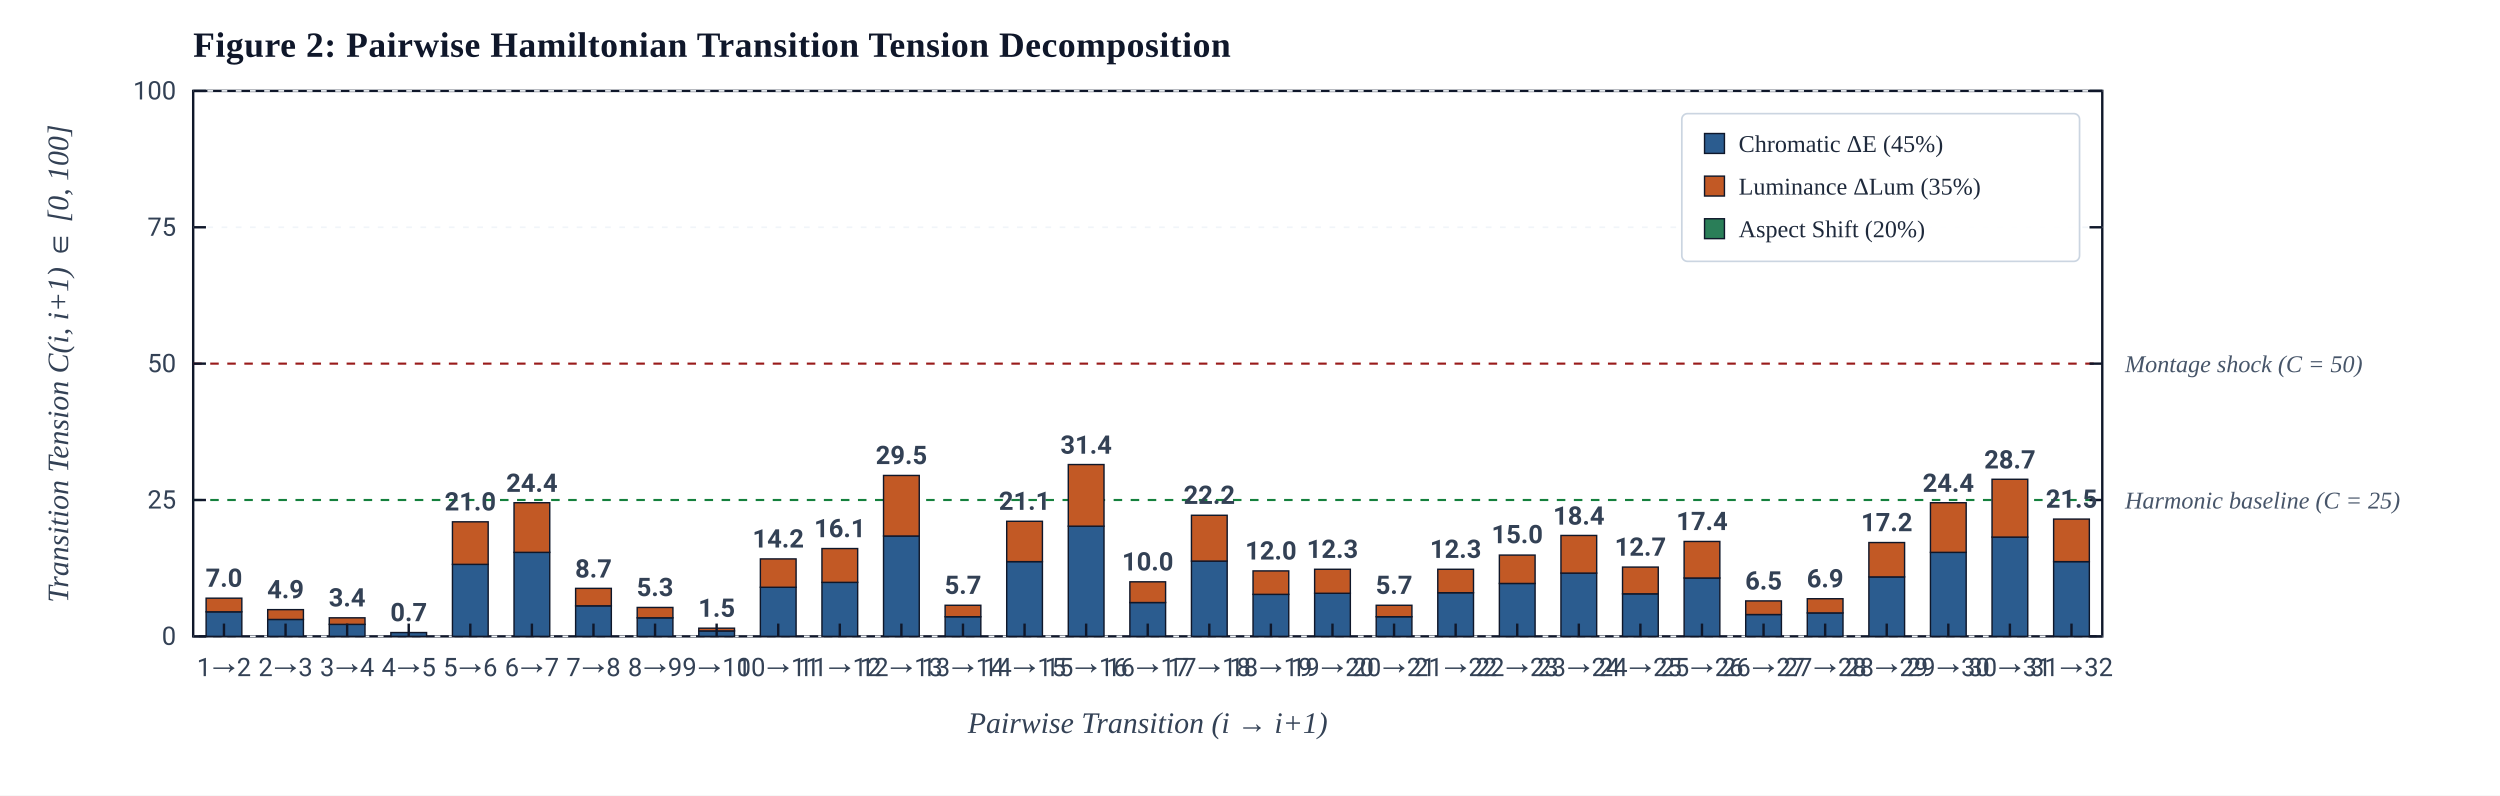
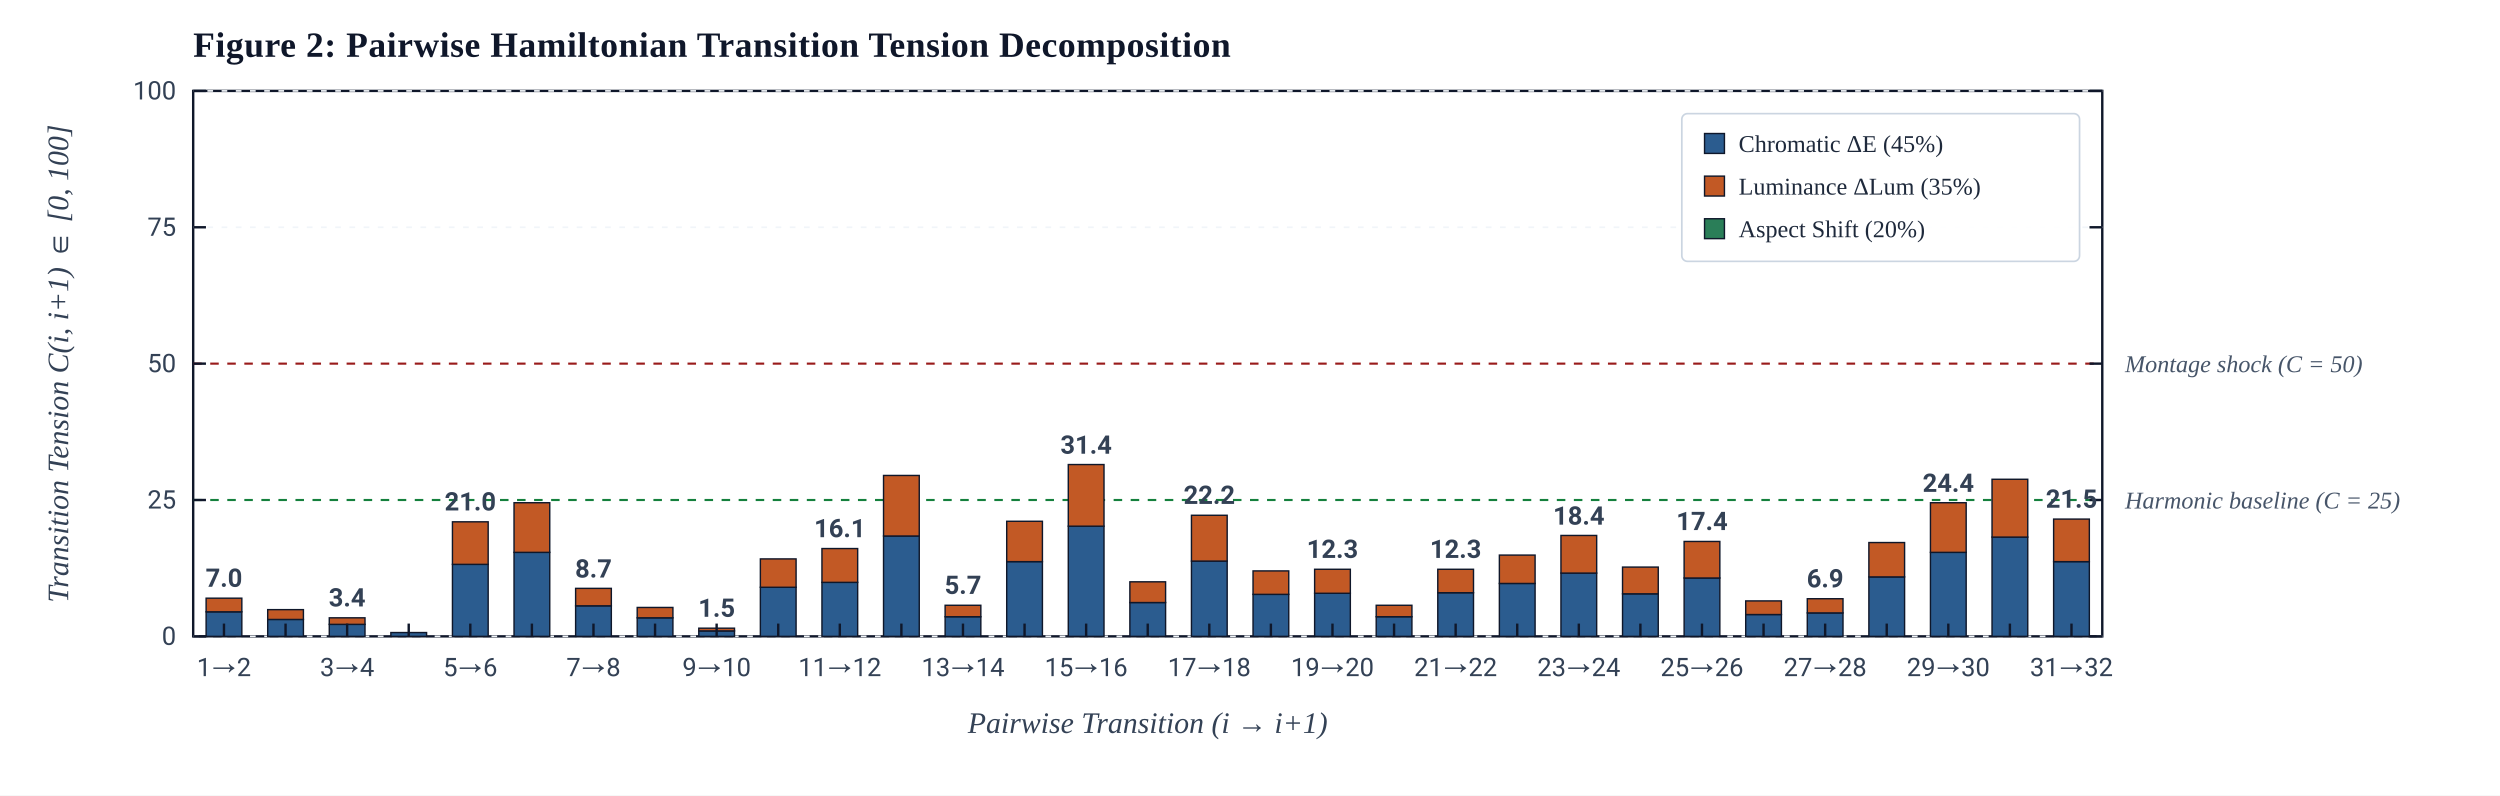
<svg xmlns="http://www.w3.org/2000/svg" viewBox="0 0 880 280" width="100%" height="100%">
  <style>
    .paper-bg { fill: #ffffff; }
    .spine-box { fill: #ffffff; stroke: #0f172a; stroke-width: 0.85; }
    .academic-grid { stroke: #f1f5f9; stroke-width: 0.6; stroke-dasharray: 2 3; }
    .tick-line { stroke: #0f172a; stroke-width: 0.85; }
    .fig-heading { fill: #0f172a; font-family: "Times New Roman", Times, "Nimbus Roman No9 L", "Liberation Serif", serif; font-size: 12.5px; font-weight: bold; letter-spacing: 0.2px; }
    .axis-title { fill: #334155; font-family: "Times New Roman", Times, "Nimbus Roman No9 L", "Liberation Serif", serif; font-size: 10.5px; font-style: italic; }
    .tick-label { fill: #334155; font-family: -apple-system, BlinkMacSystemFont, "Segoe UI", Roboto, Helvetica, Arial, sans-serif; font-size: 9px; font-variant-numeric: tabular-nums; }
    .threshold-label { fill: #475569; font-family: "Times New Roman", Times, "Nimbus Roman No9 L", "Liberation Serif", serif; font-size: 8.5px; font-style: italic; }
    .legend-text { fill: #1e293b; font-family: "Times New Roman", Times, "Nimbus Roman No9 L", "Liberation Serif", serif; font-size: 8.5px; }
  </style>
  <rect width="880" height="280" class="paper-bg" />
  <text x="68" y="20" class="fig-heading">Figure 2: Pairwise Hamiltonian Transition Tension Decomposition</text>
  <rect x="68" y="32" width="672" height="192" class="spine-box" />
  <text transform="translate(24, 128) rotate(-90)" class="axis-title" text-anchor="middle">Transition Tension C(i, i+1) ∈ [0, 100]</text>
  <line x1="68" y1="32" x2="740" y2="32" class="academic-grid" />
  <line x1="68" y1="32" x2="72.5" y2="32" class="tick-line" />
  <line x1="735.5" y1="32" x2="740" y2="32" class="tick-line" />
  <text x="62" y="35" class="tick-label" text-anchor="end">100</text>
  <line x1="68" y1="80" x2="740" y2="80" class="academic-grid" />
  <line x1="68" y1="80" x2="72.5" y2="80" class="tick-line" />
  <line x1="735.5" y1="80" x2="740" y2="80" class="tick-line" />
  <text x="62" y="83" class="tick-label" text-anchor="end">75</text>
  <line x1="68" y1="128" x2="740" y2="128" stroke="#991b1b" stroke-width="0.75" stroke-dasharray="3 3" />
  <text x="748" y="131" class="threshold-label" fill="#991b1b" text-anchor="start">Montage shock (C = 50)</text>
  <line x1="68" y1="128" x2="72.5" y2="128" class="tick-line" />
  <line x1="735.5" y1="128" x2="740" y2="128" class="tick-line" />
  <text x="62" y="131" class="tick-label" text-anchor="end">50</text>
  <line x1="68" y1="176" x2="740" y2="176" stroke="#15803d" stroke-width="0.75" stroke-dasharray="3 3" />
  <text x="748" y="179" class="threshold-label" fill="#15803d" text-anchor="start">Harmonic baseline (C = 25)</text>
  <line x1="68" y1="176" x2="72.5" y2="176" class="tick-line" />
  <line x1="735.5" y1="176" x2="740" y2="176" class="tick-line" />
  <text x="62" y="179" class="tick-label" text-anchor="end">25</text>
  <line x1="68" y1="224" x2="740" y2="224" class="academic-grid" />
  <line x1="68" y1="224" x2="72.5" y2="224" class="tick-line" />
  <line x1="735.5" y1="224" x2="740" y2="224" class="tick-line" />
  <text x="62" y="227" class="tick-label" text-anchor="end">0</text>
  <rect x="72.552" y="215.36" width="12.573" height="8.64" fill="#2b5c8f" stroke="#0f172a" stroke-width="0.5" />
  <rect x="72.552" y="210.56" width="12.573" height="4.8" fill="#c25925" stroke="#0f172a" stroke-width="0.5" />
  <text x="78.839" y="206.56" class="tick-label" font-weight="600" text-anchor="middle">7.0</text>
  <line x1="78.839" y1="219.5" x2="78.839" y2="224" class="tick-line" />
  <text x="78.839" y="238" class="tick-label" text-anchor="middle">1→2</text>
  <rect x="94.23" y="218.048" width="12.573" height="5.952" fill="#2b5c8f" stroke="#0f172a" stroke-width="0.5" />
  <rect x="94.23" y="214.592" width="12.573" height="3.456" fill="#c25925" stroke="#0f172a" stroke-width="0.5" />
-   <text x="100.516" y="210.592" class="tick-label" font-weight="600" text-anchor="middle">4.9</text>
  <line x1="100.516" y1="219.5" x2="100.516" y2="224" class="tick-line" />
-   <text x="100.516" y="238" class="tick-label" text-anchor="middle">2→3</text>
  <rect x="115.907" y="219.776" width="12.573" height="4.224" fill="#2b5c8f" stroke="#0f172a" stroke-width="0.5" />
  <rect x="115.907" y="217.472" width="12.573" height="2.304" fill="#c25925" stroke="#0f172a" stroke-width="0.5" />
  <text x="122.194" y="213.472" class="tick-label" font-weight="600" text-anchor="middle">3.4</text>
  <line x1="122.194" y1="219.5" x2="122.194" y2="224" class="tick-line" />
  <text x="122.194" y="238" class="tick-label" text-anchor="middle">3→4</text>
  <rect x="137.585" y="222.656" width="12.573" height="1.344" fill="#2b5c8f" stroke="#0f172a" stroke-width="0.5" />
-   <text x="143.871" y="218.656" class="tick-label" font-weight="600" text-anchor="middle">0.7</text>
  <line x1="143.871" y1="219.5" x2="143.871" y2="224" class="tick-line" />
-   <text x="143.871" y="238" class="tick-label" text-anchor="middle">4→5</text>
  <rect x="159.262" y="198.656" width="12.573" height="25.344" fill="#2b5c8f" stroke="#0f172a" stroke-width="0.5" />
  <rect x="159.262" y="183.68" width="12.573" height="14.976" fill="#c25925" stroke="#0f172a" stroke-width="0.5" />
  <text x="165.548" y="179.68" class="tick-label" font-weight="600" text-anchor="middle">21.0</text>
  <line x1="165.548" y1="219.5" x2="165.548" y2="224" class="tick-line" />
  <text x="165.548" y="238" class="tick-label" text-anchor="middle">5→6</text>
  <rect x="180.939" y="194.432" width="12.573" height="29.568" fill="#2b5c8f" stroke="#0f172a" stroke-width="0.5" />
  <rect x="180.939" y="176.96" width="12.573" height="17.472" fill="#c25925" stroke="#0f172a" stroke-width="0.5" />
-   <text x="187.226" y="173.152" class="tick-label" font-weight="600" text-anchor="middle">24.4</text>
  <line x1="187.226" y1="219.5" x2="187.226" y2="224" class="tick-line" />
-   <text x="187.226" y="238" class="tick-label" text-anchor="middle">6→7</text>
  <rect x="202.617" y="213.248" width="12.573" height="10.752" fill="#2b5c8f" stroke="#0f172a" stroke-width="0.5" />
  <rect x="202.617" y="207.104" width="12.573" height="6.144" fill="#c25925" stroke="#0f172a" stroke-width="0.5" />
  <text x="208.903" y="203.296" class="tick-label" font-weight="600" text-anchor="middle">8.7</text>
  <line x1="208.903" y1="219.5" x2="208.903" y2="224" class="tick-line" />
  <text x="208.903" y="238" class="tick-label" text-anchor="middle">7→8</text>
  <rect x="224.294" y="217.472" width="12.573" height="6.528" fill="#2b5c8f" stroke="#0f172a" stroke-width="0.5" />
  <rect x="224.294" y="213.824" width="12.573" height="3.648" fill="#c25925" stroke="#0f172a" stroke-width="0.5" />
-   <text x="230.581" y="209.824" class="tick-label" font-weight="600" text-anchor="middle">5.3</text>
  <line x1="230.581" y1="219.5" x2="230.581" y2="224" class="tick-line" />
-   <text x="230.581" y="238" class="tick-label" text-anchor="middle">8→9</text>
  <rect x="245.972" y="222.08" width="12.573" height="1.92" fill="#2b5c8f" stroke="#0f172a" stroke-width="0.5" />
  <rect x="245.972" y="221.12" width="12.573" height="0.96" fill="#c25925" stroke="#0f172a" stroke-width="0.5" />
  <text x="252.258" y="217.12" class="tick-label" font-weight="600" text-anchor="middle">1.5</text>
  <line x1="252.258" y1="219.5" x2="252.258" y2="224" class="tick-line" />
  <text x="252.258" y="238" class="tick-label" text-anchor="middle">9→10</text>
  <rect x="267.649" y="206.72" width="12.573" height="17.28" fill="#2b5c8f" stroke="#0f172a" stroke-width="0.5" />
  <rect x="267.649" y="196.736" width="12.573" height="9.984" fill="#c25925" stroke="#0f172a" stroke-width="0.5" />
-   <text x="273.935" y="192.736" class="tick-label" font-weight="600" text-anchor="middle">14.2</text>
  <line x1="273.935" y1="219.5" x2="273.935" y2="224" class="tick-line" />
-   <text x="273.935" y="238" class="tick-label" text-anchor="middle">10→11</text>
  <rect x="289.326" y="204.992" width="12.573" height="19.008" fill="#2b5c8f" stroke="#0f172a" stroke-width="0.5" />
  <rect x="289.326" y="193.088" width="12.573" height="11.904" fill="#c25925" stroke="#0f172a" stroke-width="0.5" />
  <text x="295.613" y="189.088" class="tick-label" font-weight="600" text-anchor="middle">16.1</text>
  <line x1="295.613" y1="219.5" x2="295.613" y2="224" class="tick-line" />
  <text x="295.613" y="238" class="tick-label" text-anchor="middle">11→12</text>
  <rect x="311.004" y="188.672" width="12.573" height="35.328" fill="#2b5c8f" stroke="#0f172a" stroke-width="0.5" />
  <rect x="311.004" y="167.36" width="12.573" height="21.312" fill="#c25925" stroke="#0f172a" stroke-width="0.5" />
-   <text x="317.29" y="163.36" class="tick-label" font-weight="600" text-anchor="middle">29.5</text>
  <line x1="317.29" y1="219.5" x2="317.29" y2="224" class="tick-line" />
-   <text x="317.29" y="238" class="tick-label" text-anchor="middle">12→13</text>
  <rect x="332.681" y="217.088" width="12.573" height="6.912" fill="#2b5c8f" stroke="#0f172a" stroke-width="0.5" />
  <rect x="332.681" y="213.056" width="12.573" height="4.032" fill="#c25925" stroke="#0f172a" stroke-width="0.5" />
  <text x="338.968" y="209.056" class="tick-label" font-weight="600" text-anchor="middle">5.7</text>
  <line x1="338.968" y1="219.5" x2="338.968" y2="224" class="tick-line" />
  <text x="338.968" y="238" class="tick-label" text-anchor="middle">13→14</text>
  <rect x="354.359" y="197.696" width="12.573" height="26.304" fill="#2b5c8f" stroke="#0f172a" stroke-width="0.5" />
  <rect x="354.359" y="183.488" width="12.573" height="14.208" fill="#c25925" stroke="#0f172a" stroke-width="0.5" />
-   <text x="360.645" y="179.488" class="tick-label" font-weight="600" text-anchor="middle">21.1</text>
  <line x1="360.645" y1="219.5" x2="360.645" y2="224" class="tick-line" />
-   <text x="360.645" y="238" class="tick-label" text-anchor="middle">14→15</text>
  <rect x="376.036" y="185.216" width="12.573" height="38.784" fill="#2b5c8f" stroke="#0f172a" stroke-width="0.5" />
  <rect x="376.036" y="163.52" width="12.573" height="21.696" fill="#c25925" stroke="#0f172a" stroke-width="0.5" />
  <text x="382.323" y="159.712" class="tick-label" font-weight="600" text-anchor="middle">31.4</text>
  <line x1="382.323" y1="219.5" x2="382.323" y2="224" class="tick-line" />
  <text x="382.323" y="238" class="tick-label" text-anchor="middle">15→16</text>
  <rect x="397.714" y="212.096" width="12.573" height="11.904" fill="#2b5c8f" stroke="#0f172a" stroke-width="0.5" />
  <rect x="397.714" y="204.8" width="12.573" height="7.296" fill="#c25925" stroke="#0f172a" stroke-width="0.5" />
-   <text x="404" y="200.8" class="tick-label" font-weight="600" text-anchor="middle">10.0</text>
  <line x1="404" y1="219.5" x2="404" y2="224" class="tick-line" />
-   <text x="404" y="238" class="tick-label" text-anchor="middle">16→17</text>
  <rect x="419.391" y="197.504" width="12.573" height="26.496" fill="#2b5c8f" stroke="#0f172a" stroke-width="0.5" />
  <rect x="419.391" y="181.376" width="12.573" height="16.128" fill="#c25925" stroke="#0f172a" stroke-width="0.5" />
  <text x="425.677" y="177.376" class="tick-label" font-weight="600" text-anchor="middle">22.2</text>
  <line x1="425.677" y1="219.5" x2="425.677" y2="224" class="tick-line" />
  <text x="425.677" y="238" class="tick-label" text-anchor="middle">17→18</text>
  <rect x="441.068" y="209.216" width="12.573" height="14.784" fill="#2b5c8f" stroke="#0f172a" stroke-width="0.5" />
  <rect x="441.068" y="200.96" width="12.573" height="8.256" fill="#c25925" stroke="#0f172a" stroke-width="0.5" />
-   <text x="447.355" y="196.96" class="tick-label" font-weight="600" text-anchor="middle">12.0</text>
  <line x1="447.355" y1="219.5" x2="447.355" y2="224" class="tick-line" />
-   <text x="447.355" y="238" class="tick-label" text-anchor="middle">18→19</text>
  <rect x="462.746" y="208.832" width="12.573" height="15.168" fill="#2b5c8f" stroke="#0f172a" stroke-width="0.5" />
  <rect x="462.746" y="200.384" width="12.573" height="8.448" fill="#c25925" stroke="#0f172a" stroke-width="0.5" />
  <text x="469.032" y="196.384" class="tick-label" font-weight="600" text-anchor="middle">12.3</text>
  <line x1="469.032" y1="219.5" x2="469.032" y2="224" class="tick-line" />
  <text x="469.032" y="238" class="tick-label" text-anchor="middle">19→20</text>
  <rect x="484.423" y="217.088" width="12.573" height="6.912" fill="#2b5c8f" stroke="#0f172a" stroke-width="0.5" />
  <rect x="484.423" y="213.056" width="12.573" height="4.032" fill="#c25925" stroke="#0f172a" stroke-width="0.5" />
-   <text x="490.71" y="209.056" class="tick-label" font-weight="600" text-anchor="middle">5.7</text>
  <line x1="490.71" y1="219.5" x2="490.71" y2="224" class="tick-line" />
-   <text x="490.71" y="238" class="tick-label" text-anchor="middle">20→21</text>
  <rect x="506.101" y="208.64" width="12.573" height="15.36" fill="#2b5c8f" stroke="#0f172a" stroke-width="0.5" />
  <rect x="506.101" y="200.384" width="12.573" height="8.256" fill="#c25925" stroke="#0f172a" stroke-width="0.5" />
  <text x="512.387" y="196.384" class="tick-label" font-weight="600" text-anchor="middle">12.3</text>
  <line x1="512.387" y1="219.5" x2="512.387" y2="224" class="tick-line" />
  <text x="512.387" y="238" class="tick-label" text-anchor="middle">21→22</text>
  <rect x="527.778" y="205.376" width="12.573" height="18.624" fill="#2b5c8f" stroke="#0f172a" stroke-width="0.5" />
  <rect x="527.778" y="195.392" width="12.573" height="9.984" fill="#c25925" stroke="#0f172a" stroke-width="0.5" />
-   <text x="534.065" y="191.2" class="tick-label" font-weight="600" text-anchor="middle">15.0</text>
  <line x1="534.065" y1="219.5" x2="534.065" y2="224" class="tick-line" />
-   <text x="534.065" y="238" class="tick-label" text-anchor="middle">22→23</text>
  <rect x="549.455" y="201.728" width="12.573" height="22.272" fill="#2b5c8f" stroke="#0f172a" stroke-width="0.5" />
  <rect x="549.455" y="188.48" width="12.573" height="13.248" fill="#c25925" stroke="#0f172a" stroke-width="0.5" />
  <text x="555.742" y="184.672" class="tick-label" font-weight="600" text-anchor="middle">18.4</text>
  <line x1="555.742" y1="219.5" x2="555.742" y2="224" class="tick-line" />
  <text x="555.742" y="238" class="tick-label" text-anchor="middle">23→24</text>
  <rect x="571.133" y="209.024" width="12.573" height="14.976" fill="#2b5c8f" stroke="#0f172a" stroke-width="0.5" />
  <rect x="571.133" y="199.616" width="12.573" height="9.408" fill="#c25925" stroke="#0f172a" stroke-width="0.5" />
-   <text x="577.419" y="195.616" class="tick-label" font-weight="600" text-anchor="middle">12.7</text>
  <line x1="577.419" y1="219.5" x2="577.419" y2="224" class="tick-line" />
-   <text x="577.419" y="238" class="tick-label" text-anchor="middle">24→25</text>
  <rect x="592.81" y="203.456" width="12.573" height="20.544" fill="#2b5c8f" stroke="#0f172a" stroke-width="0.5" />
  <rect x="592.81" y="190.592" width="12.573" height="12.864" fill="#c25925" stroke="#0f172a" stroke-width="0.5" />
  <text x="599.097" y="186.592" class="tick-label" font-weight="600" text-anchor="middle">17.4</text>
  <line x1="599.097" y1="219.5" x2="599.097" y2="224" class="tick-line" />
  <text x="599.097" y="238" class="tick-label" text-anchor="middle">25→26</text>
  <rect x="614.488" y="216.32" width="12.573" height="7.68" fill="#2b5c8f" stroke="#0f172a" stroke-width="0.5" />
  <rect x="614.488" y="211.52" width="12.573" height="4.8" fill="#c25925" stroke="#0f172a" stroke-width="0.5" />
-   <text x="620.774" y="207.52" class="tick-label" font-weight="600" text-anchor="middle">6.5</text>
  <line x1="620.774" y1="219.5" x2="620.774" y2="224" class="tick-line" />
-   <text x="620.774" y="238" class="tick-label" text-anchor="middle">26→27</text>
  <rect x="636.165" y="215.744" width="12.573" height="8.256" fill="#2b5c8f" stroke="#0f172a" stroke-width="0.5" />
  <rect x="636.165" y="210.752" width="12.573" height="4.992" fill="#c25925" stroke="#0f172a" stroke-width="0.5" />
  <text x="642.452" y="206.752" class="tick-label" font-weight="600" text-anchor="middle">6.9</text>
  <line x1="642.452" y1="219.5" x2="642.452" y2="224" class="tick-line" />
  <text x="642.452" y="238" class="tick-label" text-anchor="middle">27→28</text>
  <rect x="657.843" y="203.072" width="12.573" height="20.928" fill="#2b5c8f" stroke="#0f172a" stroke-width="0.5" />
  <rect x="657.843" y="190.976" width="12.573" height="12.096" fill="#c25925" stroke="#0f172a" stroke-width="0.5" />
-   <text x="664.129" y="186.976" class="tick-label" font-weight="600" text-anchor="middle">17.2</text>
  <line x1="664.129" y1="219.5" x2="664.129" y2="224" class="tick-line" />
-   <text x="664.129" y="238" class="tick-label" text-anchor="middle">28→29</text>
  <rect x="679.52" y="194.432" width="12.573" height="29.568" fill="#2b5c8f" stroke="#0f172a" stroke-width="0.5" />
  <rect x="679.52" y="176.96" width="12.573" height="17.472" fill="#c25925" stroke="#0f172a" stroke-width="0.5" />
  <text x="685.806" y="173.152" class="tick-label" font-weight="600" text-anchor="middle">24.4</text>
  <line x1="685.806" y1="219.5" x2="685.806" y2="224" class="tick-line" />
  <text x="685.806" y="238" class="tick-label" text-anchor="middle">29→30</text>
  <rect x="701.197" y="189.056" width="12.573" height="34.944" fill="#2b5c8f" stroke="#0f172a" stroke-width="0.5" />
  <rect x="701.197" y="168.704" width="12.573" height="20.352" fill="#c25925" stroke="#0f172a" stroke-width="0.5" />
-   <text x="707.484" y="164.896" class="tick-label" font-weight="600" text-anchor="middle">28.7</text>
  <line x1="707.484" y1="219.5" x2="707.484" y2="224" class="tick-line" />
-   <text x="707.484" y="238" class="tick-label" text-anchor="middle">30→31</text>
  <rect x="722.875" y="197.696" width="12.573" height="26.304" fill="#2b5c8f" stroke="#0f172a" stroke-width="0.5" />
  <rect x="722.875" y="182.72" width="12.573" height="14.976" fill="#c25925" stroke="#0f172a" stroke-width="0.5" />
  <text x="729.161" y="178.72" class="tick-label" font-weight="600" text-anchor="middle">21.5</text>
  <line x1="729.161" y1="219.5" x2="729.161" y2="224" class="tick-line" />
  <text x="729.161" y="238" class="tick-label" text-anchor="middle">31→32</text>
  <g transform="translate(592, 40)">
    <rect x="0" y="0" width="140" height="52" fill="#ffffff" fill-opacity="0.92" stroke="#cbd5e1" stroke-width="0.6" rx="2" />
    <rect x="8" y="7" width="7" height="7" fill="#2b5c8f" stroke="#0f172a" stroke-width="0.5" />
    <text x="20" y="13.5" class="legend-text">Chromatic ΔE (45%)</text>
    <rect x="8" y="22" width="7" height="7" fill="#c25925" stroke="#0f172a" stroke-width="0.5" />
    <text x="20" y="28.5" class="legend-text">Luminance ΔLum (35%)</text>
    <rect x="8" y="37" width="7" height="7" fill="#2a7e58" stroke="#0f172a" stroke-width="0.5" />
    <text x="20" y="43.5" class="legend-text">Aspect Shift (20%)</text>
  </g>
  <text x="404" y="258" class="axis-title" text-anchor="middle">Pairwise Transition (i → i+1)</text>
</svg>
